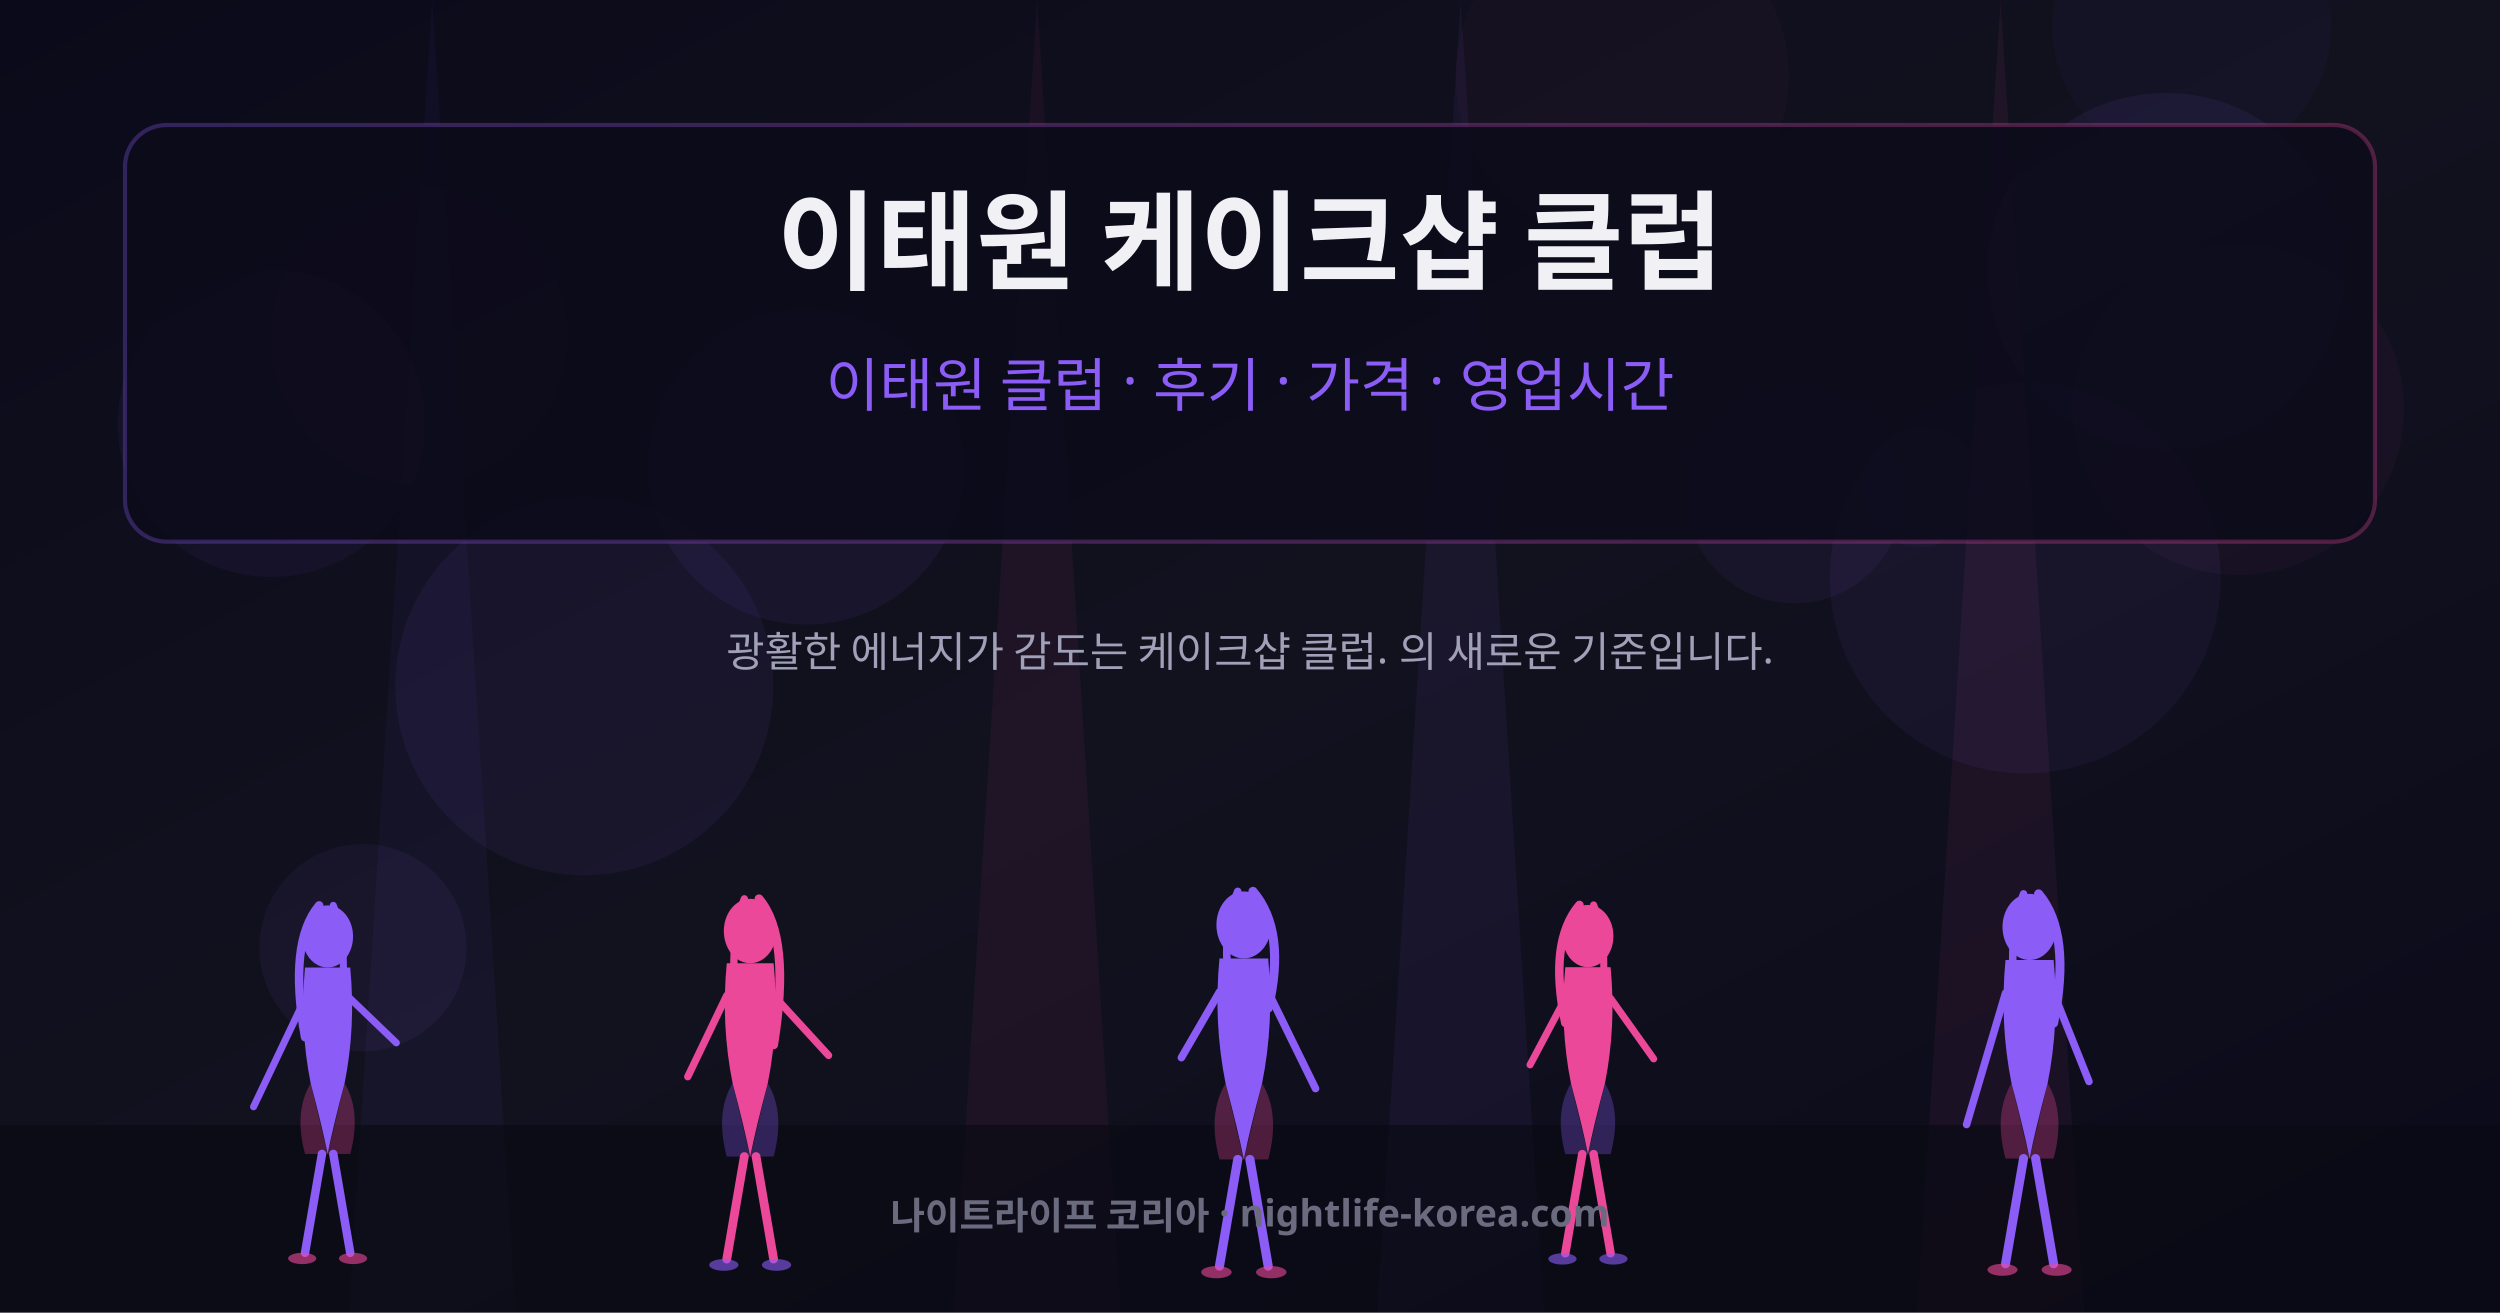
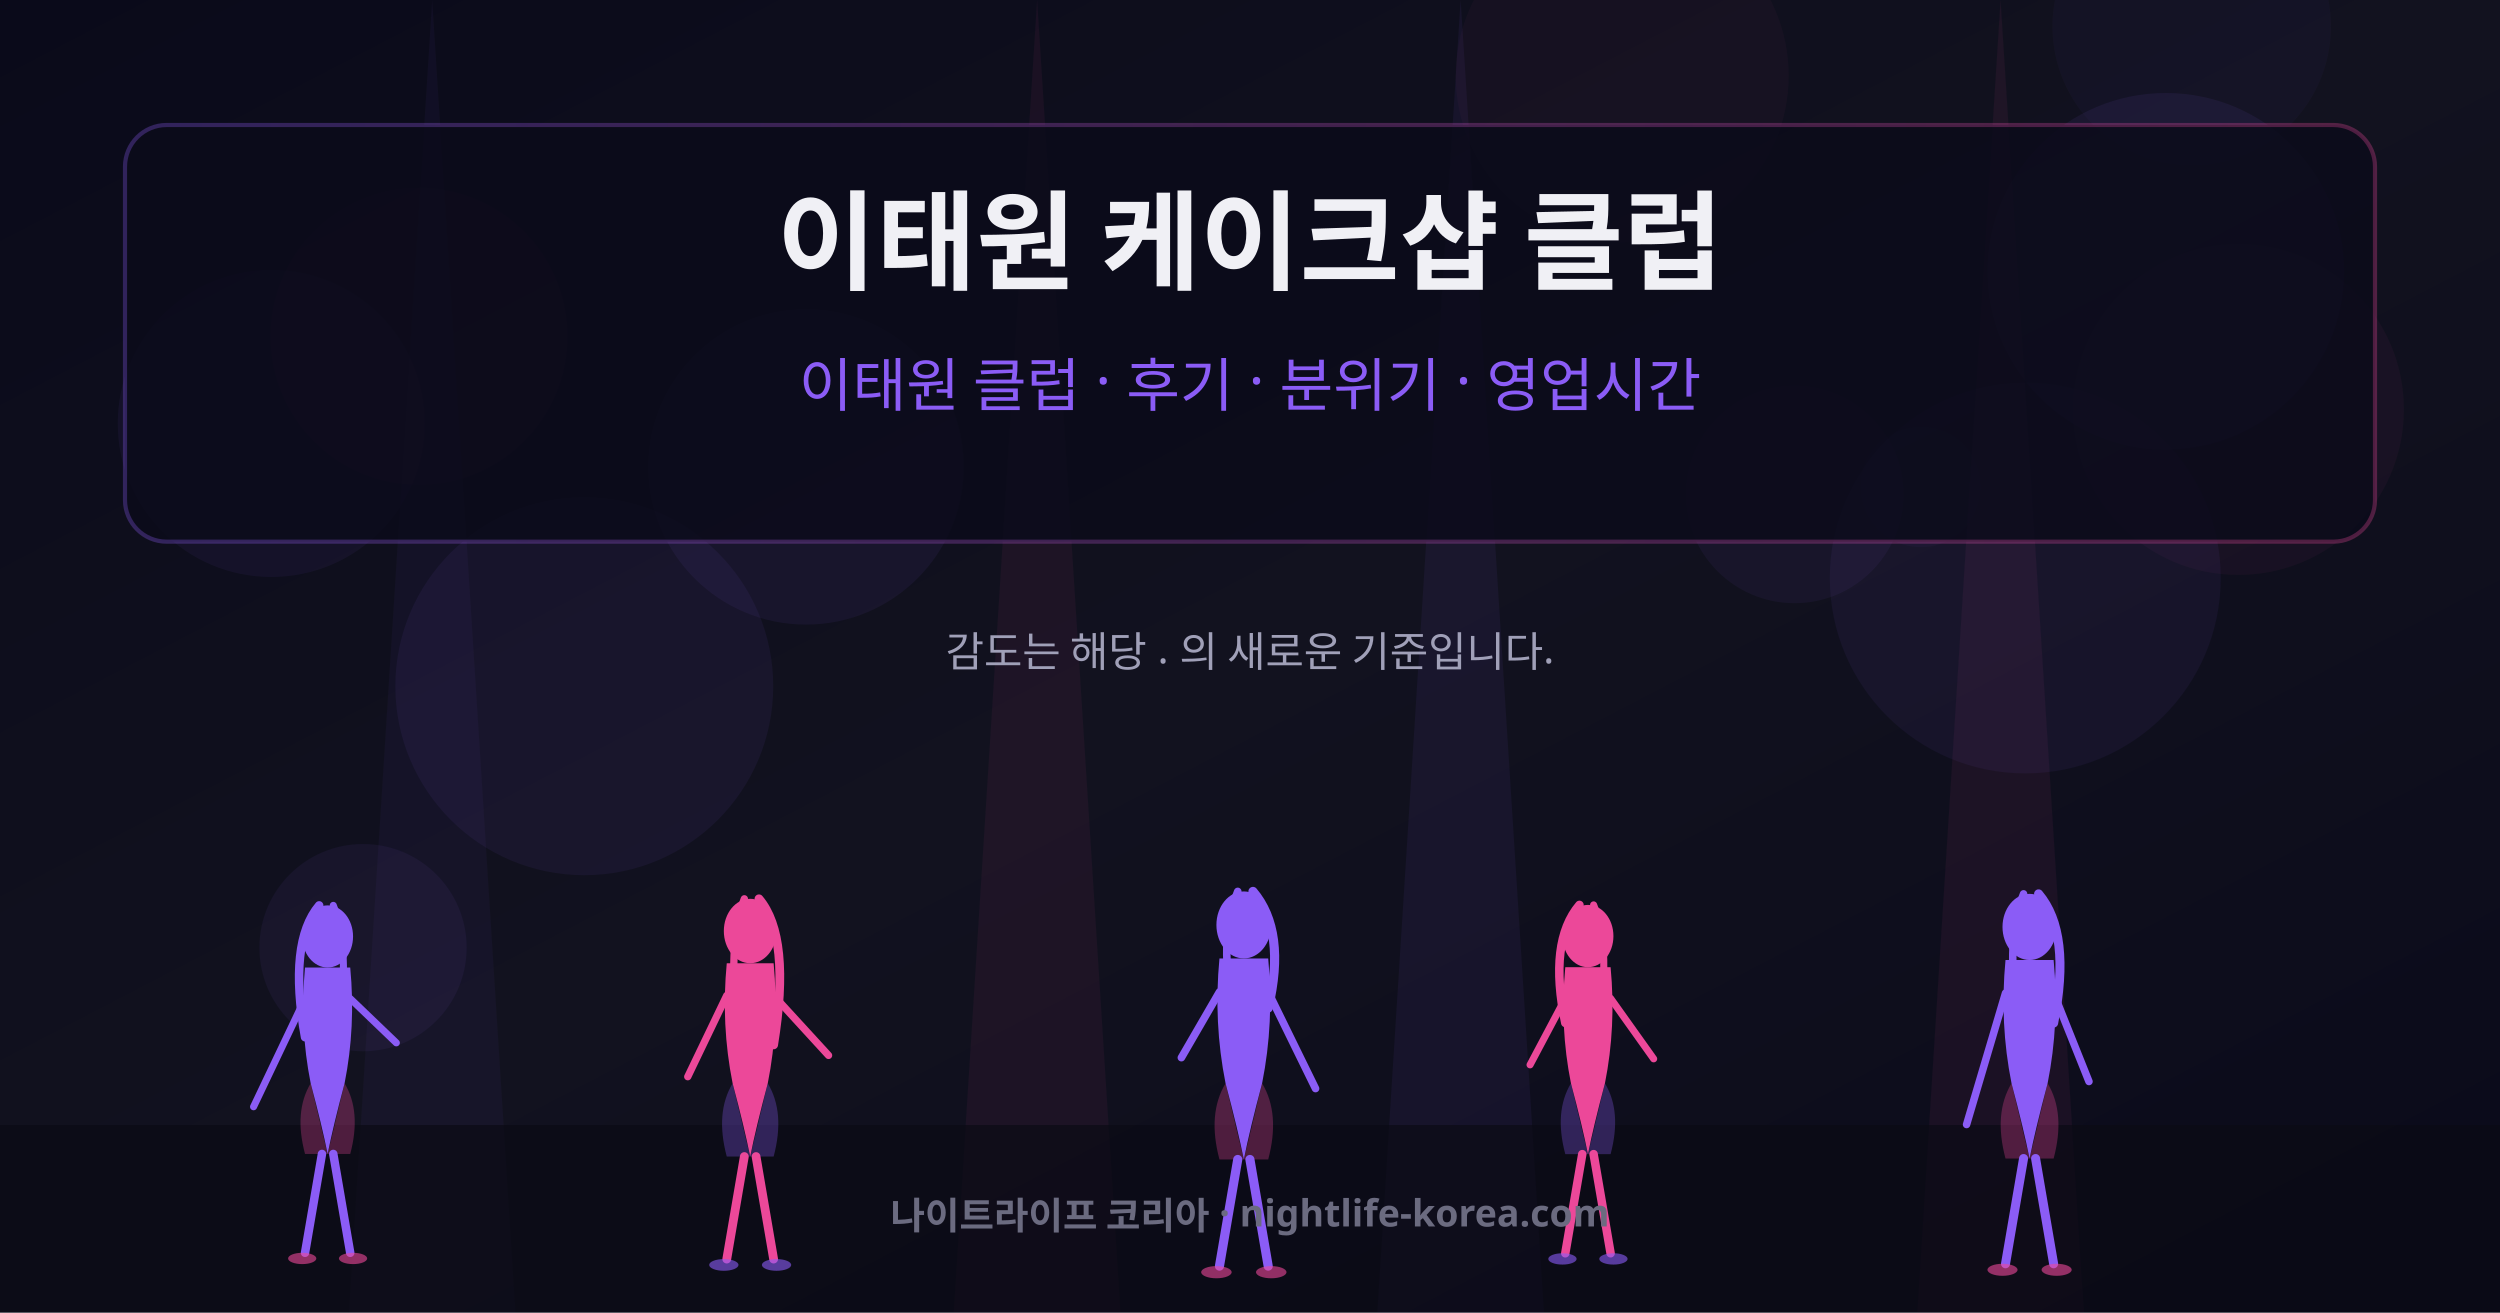
<svg xmlns="http://www.w3.org/2000/svg" viewBox="0 0 1200 630" width="1200" height="630">
  <defs>
    <linearGradient id="ogbg" x1="0%" y1="0%" x2="100%" y2="100%">
      <stop offset="0%" style="stop-color:#0a0a1a" />
      <stop offset="50%" style="stop-color:#12121f" />
      <stop offset="100%" style="stop-color:#0a0a1a" />
    </linearGradient>
    <linearGradient id="ogtxt" x1="0%" y1="0%" x2="100%" y2="0%">
      <stop offset="0%" style="stop-color:#8b5cf6" />
      <stop offset="100%" style="stop-color:#ec4899" />
    </linearGradient>
  </defs>
  <rect width="1200" height="630" fill="url(#ogbg)" />
  <polygon points="207.455,0 167.455,630 247.455,630" fill="#8b5cf6" opacity="0.046" />
  <polygon points="497.816,0 457.816,630 537.816,630" fill="#ec4899" opacity="0.06" />
  <polygon points="701.1,0 661.1,630 741.1,630" fill="#8b5cf6" opacity="0.067" />
  <polygon points="960.272,0 920.272,630 1000.272,630" fill="#ec4899" opacity="0.064" />
  <circle cx="174.251" cy="454.869" r="49.735" fill="#8b5cf6" opacity="0.063" />
  <circle cx="778.657" cy="36.35" r="79.889" fill="#ec4899" opacity="0.036" />
  <circle cx="280.46" cy="329.407" r="90.683" fill="#8b5cf6" opacity="0.07" />
  <circle cx="1074.446" cy="196.521" r="79.431" fill="#ec4899" opacity="0.043" />
  <circle cx="386.881" cy="224.117" r="75.683" fill="#8b5cf6" opacity="0.067" />
  <circle cx="972.131" cy="277.416" r="93.814" fill="#8b5cf6" opacity="0.063" />
  <circle cx="1052.014" cy="12.664" r="66.848" fill="#8b5cf6" opacity="0.033" />
  <circle cx="130.235" cy="203.241" r="73.691" fill="#8b5cf6" opacity="0.059" />
  <circle cx="1039.577" cy="130.237" r="85.59" fill="#8b5cf6" opacity="0.075" />
  <circle cx="201.121" cy="161.449" r="71.361" fill="#ec4899" opacity="0.053" />
  <circle cx="861.376" cy="237.257" r="52.262" fill="#8b5cf6" opacity="0.062" />
  <circle cx="921.994" cy="233.694" r="28.917" fill="#8b5cf6" opacity="0.037" />
  <rect x="0" y="540" width="1200" height="90" fill="#0a0a14" opacity="0.7" />
  <g transform="translate(157.262,520) scale(1.355789)">
    <ellipse cx="0" cy="-52" rx="9" ry="11" fill="#8b5cf6" />
    <path d="M-3,-63 Q-14,-50 -8,-16.329" stroke="#8b5cf6" stroke-width="3" fill="none" stroke-linecap="round" />
    <path d="M2,-63 Q8,-48 4,-19.329" stroke="#8b5cf6" stroke-width="2.5" fill="none" stroke-linecap="round" />
    <path d="M-8,-41 Q-10,-20 -6,0 Q-2,15 0,25 Q2,15 6,0 Q10,-20 8,-41 Z" fill="#8b5cf6" />
    <path d="M-6,0 Q-12,10 -8,25 L0,25 Z" fill="#ec4899" opacity="0.3" />
    <path d="M6,0 Q12,10 8,25 L0,25 Z" fill="#ec4899" opacity="0.3" />
    <line x1="-2" y1="25" x2="-8" y2="60" stroke="#8b5cf6" stroke-width="3" stroke-linecap="round" />
    <line x1="2" y1="25" x2="8" y2="60" stroke="#8b5cf6" stroke-width="3" stroke-linecap="round" />
    <ellipse cx="-9" cy="62" rx="5" ry="2" fill="#ec4899" opacity="0.6" />
    <ellipse cx="9" cy="62" rx="5" ry="2" fill="#ec4899" opacity="0.6" />
    <line x1="-8" y1="-30" x2="-26.226" y2="8.293" stroke="#8b5cf6" stroke-width="2.5" stroke-linecap="round" />
    <line x1="8" y1="-30" x2="24.324" y2="-14.337" stroke="#8b5cf6" stroke-width="2.5" stroke-linecap="round" />
  </g>
  <g transform="translate(360.0921,520) scale(1.405879)">
    <ellipse cx="0" cy="-52" rx="9" ry="11" fill="#ec4899" />
    <path d="M3,-63 Q14,-50 8,-13.128" stroke="#ec4899" stroke-width="3" fill="none" stroke-linecap="round" />
    <path d="M-2,-63 Q-8,-48 -4,-16.128" stroke="#ec4899" stroke-width="2.5" fill="none" stroke-linecap="round" />
    <path d="M-8,-41 Q-10,-20 -6,0 Q-2,15 0,25 Q2,15 6,0 Q10,-20 8,-41 Z" fill="#ec4899" />
    <path d="M-6,0 Q-12,10 -8,25 L0,25 Z" fill="#8b5cf6" opacity="0.3" />
    <path d="M6,0 Q12,10 8,25 L0,25 Z" fill="#8b5cf6" opacity="0.3" />
    <line x1="-2" y1="25" x2="-8" y2="60" stroke="#ec4899" stroke-width="3" stroke-linecap="round" />
    <line x1="2" y1="25" x2="8" y2="60" stroke="#ec4899" stroke-width="3" stroke-linecap="round" />
    <ellipse cx="-9" cy="62" rx="5" ry="2" fill="#8b5cf6" opacity="0.6" />
    <ellipse cx="9" cy="62" rx="5" ry="2" fill="#8b5cf6" opacity="0.6" />
    <line x1="-8" y1="-30" x2="-21.315" y2="-2.268" stroke="#ec4899" stroke-width="2.5" stroke-linecap="round" />
    <line x1="8" y1="-30" x2="26.749" y2="-9.54" stroke="#ec4899" stroke-width="2.5" stroke-linecap="round" />
  </g>
  <g transform="translate(597.0366,520) scale(1.462137)">
    <ellipse cx="0" cy="-52" rx="9" ry="11" fill="#8b5cf6" />
    <path d="M3,-63 Q14,-50 8,-24.688" stroke="#8b5cf6" stroke-width="3" fill="none" stroke-linecap="round" />
    <path d="M-2,-63 Q-8,-48 -4,-27.688" stroke="#8b5cf6" stroke-width="2.5" fill="none" stroke-linecap="round" />
    <path d="M-8,-41 Q-10,-20 -6,0 Q-2,15 0,25 Q2,15 6,0 Q10,-20 8,-41 Z" fill="#8b5cf6" />
    <path d="M-6,0 Q-12,10 -8,25 L0,25 Z" fill="#ec4899" opacity="0.3" />
    <path d="M6,0 Q12,10 8,25 L0,25 Z" fill="#ec4899" opacity="0.3" />
    <line x1="-2" y1="25" x2="-8" y2="60" stroke="#8b5cf6" stroke-width="3" stroke-linecap="round" />
    <line x1="2" y1="25" x2="8" y2="60" stroke="#8b5cf6" stroke-width="3" stroke-linecap="round" />
    <ellipse cx="-9" cy="62" rx="5" ry="2" fill="#ec4899" opacity="0.6" />
    <ellipse cx="9" cy="62" rx="5" ry="2" fill="#ec4899" opacity="0.6" />
    <line x1="-8" y1="-30" x2="-20.497" y2="-8.434" stroke="#8b5cf6" stroke-width="2.5" stroke-linecap="round" />
    <line x1="8" y1="-30" x2="23.54" y2="1.712" stroke="#8b5cf6" stroke-width="2.5" stroke-linecap="round" />
  </g>
  <g transform="translate(762.2127,520) scale(1.359385)">
    <ellipse cx="0" cy="-52" rx="9" ry="11" fill="#ec4899" />
    <path d="M-3,-63 Q-14,-50 -8,-21.329" stroke="#ec4899" stroke-width="3" fill="none" stroke-linecap="round" />
    <path d="M2,-63 Q8,-48 4,-24.329" stroke="#ec4899" stroke-width="2.5" fill="none" stroke-linecap="round" />
    <path d="M-8,-41 Q-10,-20 -6,0 Q-2,15 0,25 Q2,15 6,0 Q10,-20 8,-41 Z" fill="#ec4899" />
    <path d="M-6,0 Q-12,10 -8,25 L0,25 Z" fill="#8b5cf6" opacity="0.3" />
    <path d="M6,0 Q12,10 8,25 L0,25 Z" fill="#8b5cf6" opacity="0.3" />
    <line x1="-2" y1="25" x2="-8" y2="60" stroke="#ec4899" stroke-width="3" stroke-linecap="round" />
    <line x1="2" y1="25" x2="8" y2="60" stroke="#ec4899" stroke-width="3" stroke-linecap="round" />
    <ellipse cx="-9" cy="62" rx="5" ry="2" fill="#8b5cf6" opacity="0.6" />
    <ellipse cx="9" cy="62" rx="5" ry="2" fill="#8b5cf6" opacity="0.6" />
    <line x1="-8" y1="-30" x2="-20.439" y2="-6.532" stroke="#ec4899" stroke-width="2.5" stroke-linecap="round" />
    <line x1="8" y1="-30" x2="23.202" y2="-8.659" stroke="#ec4899" stroke-width="2.5" stroke-linecap="round" />
  </g>
  <g transform="translate(974.1929,520) scale(1.44363)">
    <ellipse cx="0" cy="-52" rx="9" ry="11" fill="#8b5cf6" />
    <path d="M3,-63 Q14,-50 8,-20.044" stroke="#8b5cf6" stroke-width="3" fill="none" stroke-linecap="round" />
    <path d="M-2,-63 Q-8,-48 -4,-23.044" stroke="#8b5cf6" stroke-width="2.5" fill="none" stroke-linecap="round" />
    <path d="M-8,-41 Q-10,-20 -6,0 Q-2,15 0,25 Q2,15 6,0 Q10,-20 8,-41 Z" fill="#8b5cf6" />
    <path d="M-6,0 Q-12,10 -8,25 L0,25 Z" fill="#ec4899" opacity="0.3" />
    <path d="M6,0 Q12,10 8,25 L0,25 Z" fill="#ec4899" opacity="0.3" />
    <line x1="-2" y1="25" x2="-8" y2="60" stroke="#8b5cf6" stroke-width="3" stroke-linecap="round" />
    <line x1="2" y1="25" x2="8" y2="60" stroke="#8b5cf6" stroke-width="3" stroke-linecap="round" />
    <ellipse cx="-9" cy="62" rx="5" ry="2" fill="#ec4899" opacity="0.6" />
    <ellipse cx="9" cy="62" rx="5" ry="2" fill="#ec4899" opacity="0.6" />
    <line x1="-8" y1="-30" x2="-20.947" y2="13.695" stroke="#8b5cf6" stroke-width="2.5" stroke-linecap="round" />
    <line x1="8" y1="-30" x2="19.752" y2="-0.608" stroke="#8b5cf6" stroke-width="2.5" stroke-linecap="round" />
  </g>
  <rect x="60" y="60" width="1080" height="200" rx="20" fill="#0a0a1a" opacity="0.85" />
  <rect x="60" y="60" width="1080" height="200" rx="20" fill="none" stroke="url(#ogtxt)" stroke-width="2" opacity="0.3" />
  <text x="600" y="135" text-anchor="middle" font-family="'Noto Sans KR',sans-serif" font-size="52" font-weight="800" fill="#f0f0f5">이태원 케이크샵 클럽</text>
-   <text x="600" y="195" text-anchor="middle" font-family="'Noto Sans KR',sans-serif" font-size="28" font-weight="500" fill="#8b5cf6">이태원 클럽 · 후기 · 가격 · 영업시간</text>
+   <text x="600" y="195" text-anchor="middle" font-family="'Noto Sans KR',sans-serif" font-size="28" font-weight="500" fill="#8b5cf6">이태원 클럽 · 후기 · 분위기 · 영업시간</text>
  <rect x="60" y="290" width="auto" height="40" rx="20" fill="#8b5cf6" opacity="0.15" />
-   <text x="600" y="320" text-anchor="middle" font-family="'Noto Sans KR',sans-serif" font-size="20" fill="#a0a0b8">광활한 에너지가 감도는 케이크샵 클럽. 의 새로운 기준입니다.</text>
+   <text x="600" y="320" text-anchor="middle" font-family="'Noto Sans KR',sans-serif" font-size="20" fill="#a0a0b8">감도는 해당 . 의 새로운 기준입니다.</text>
  <text x="600" y="590" text-anchor="middle" font-family="'Noto Sans KR',sans-serif" font-size="18" font-weight="600" fill="#6b6b80">나이트라이프 코리아 · nightlife-korea.com</text>
</svg>
